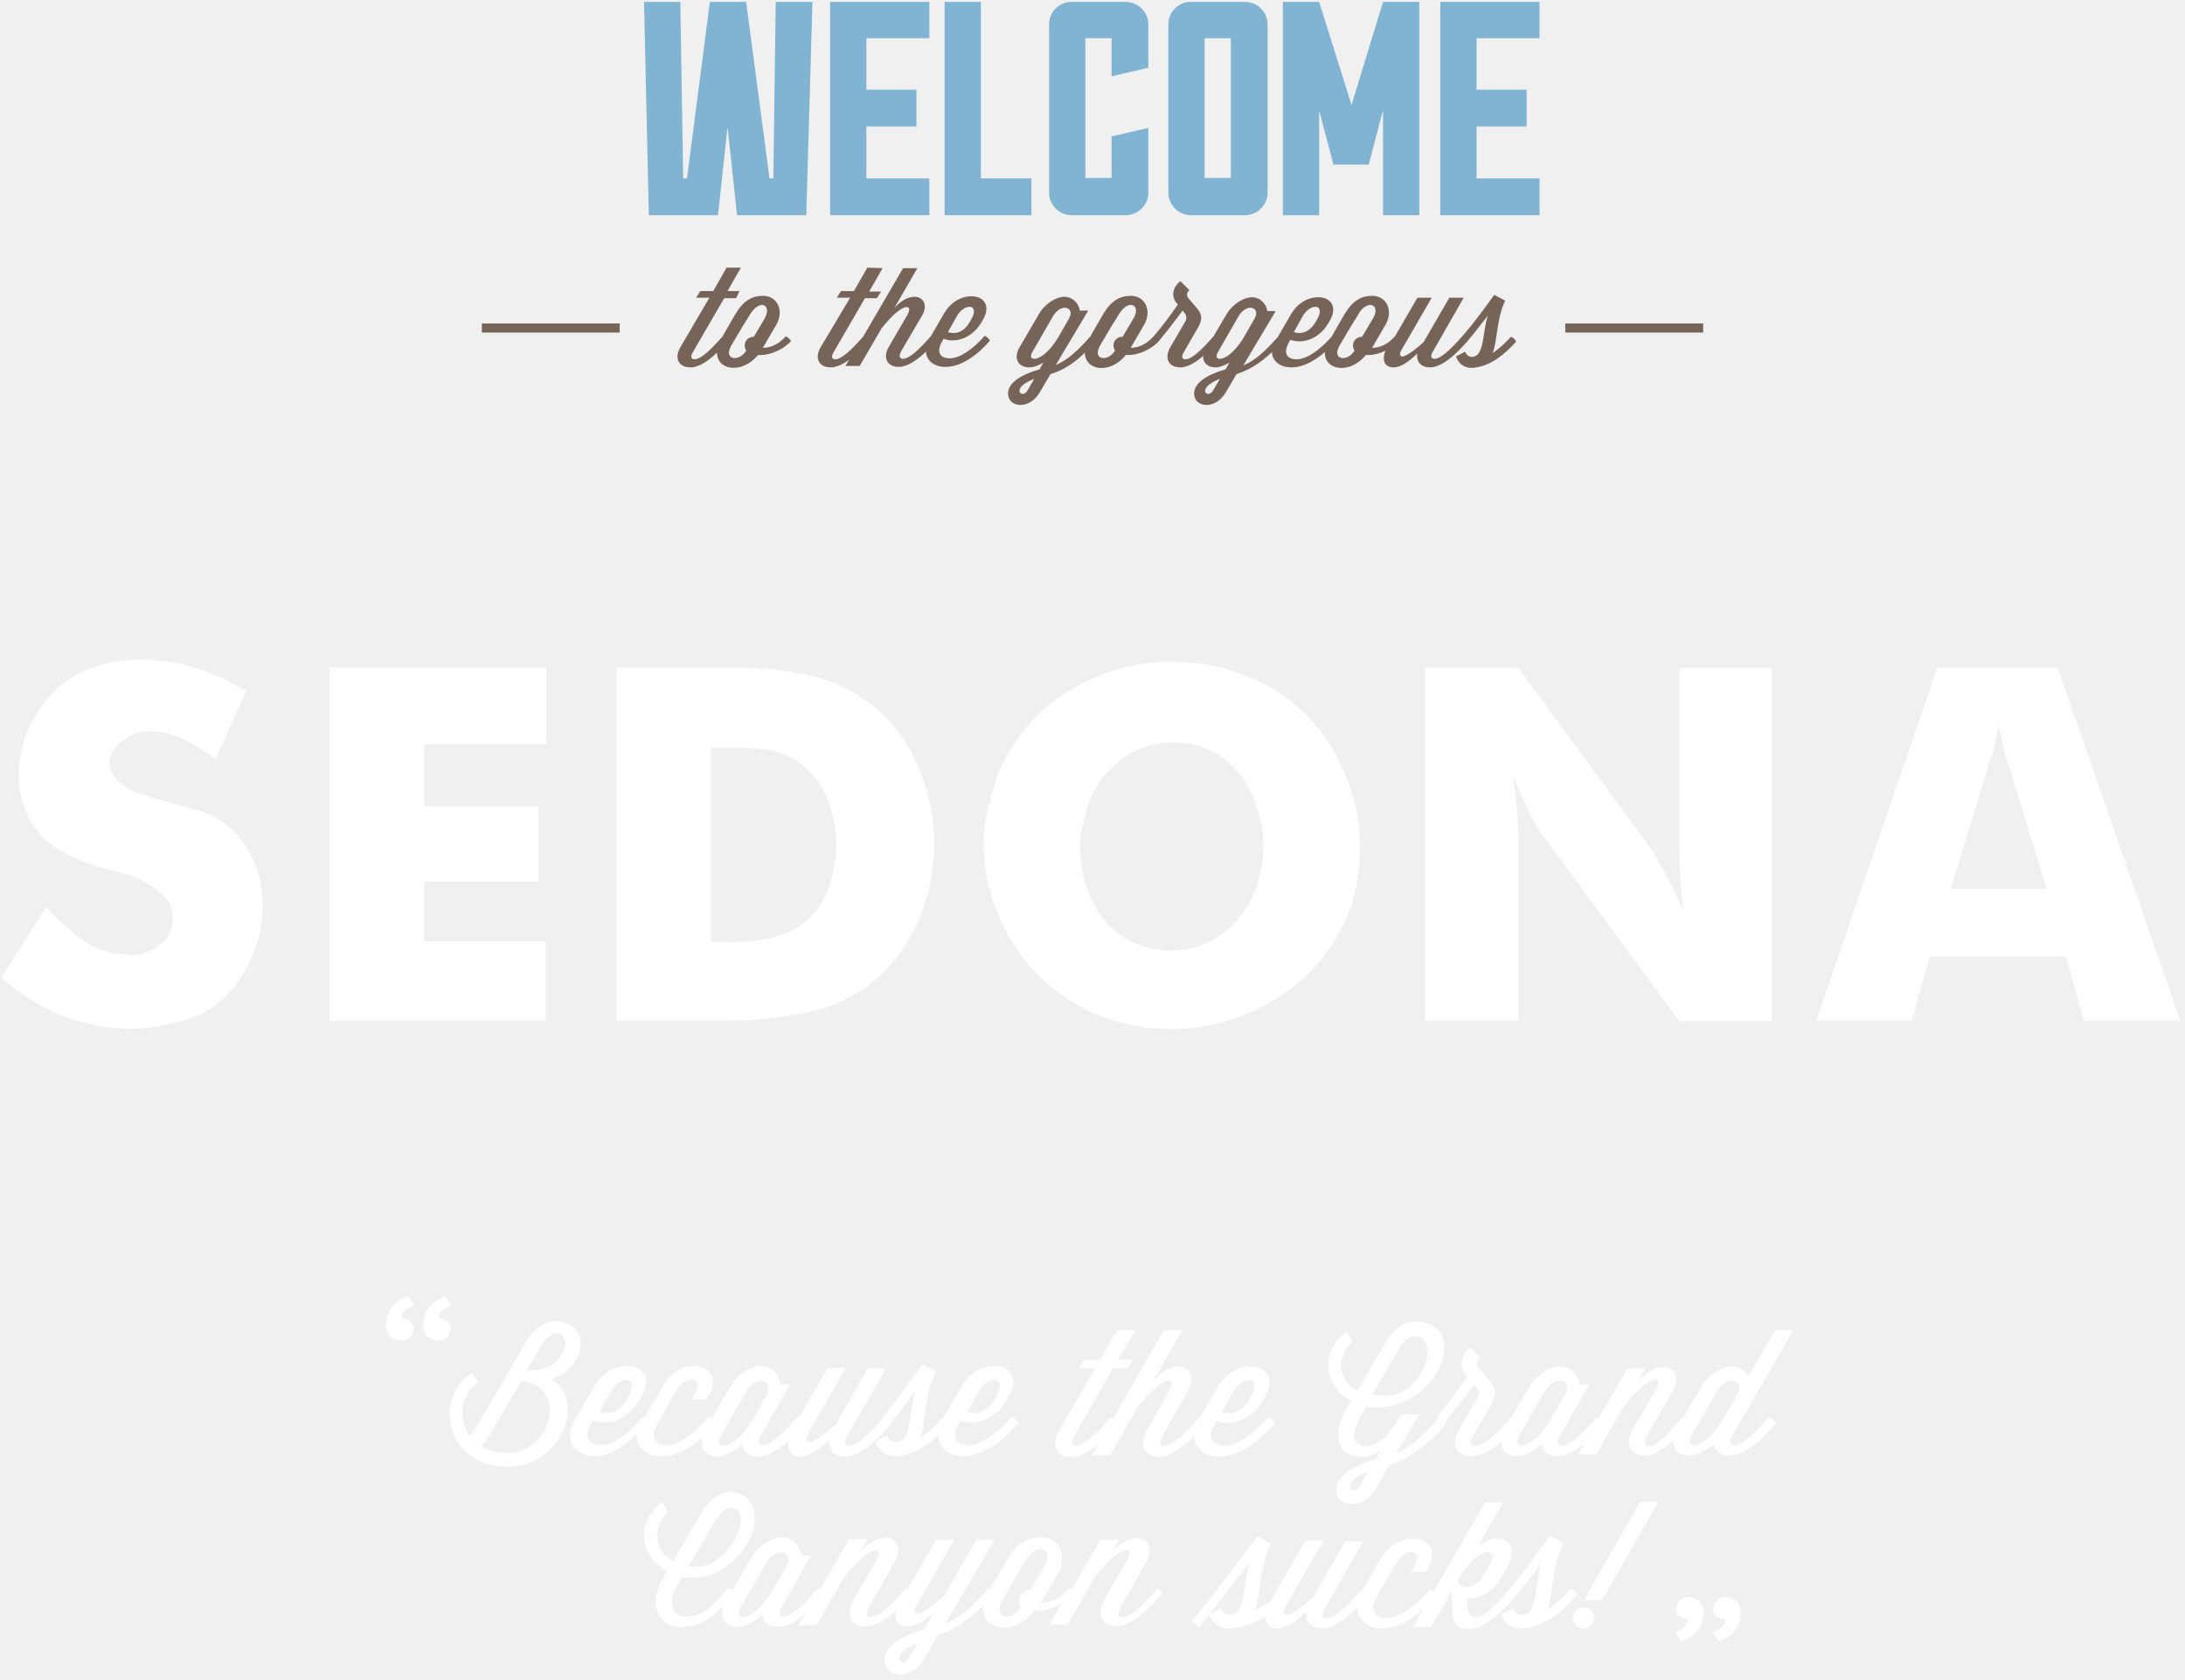
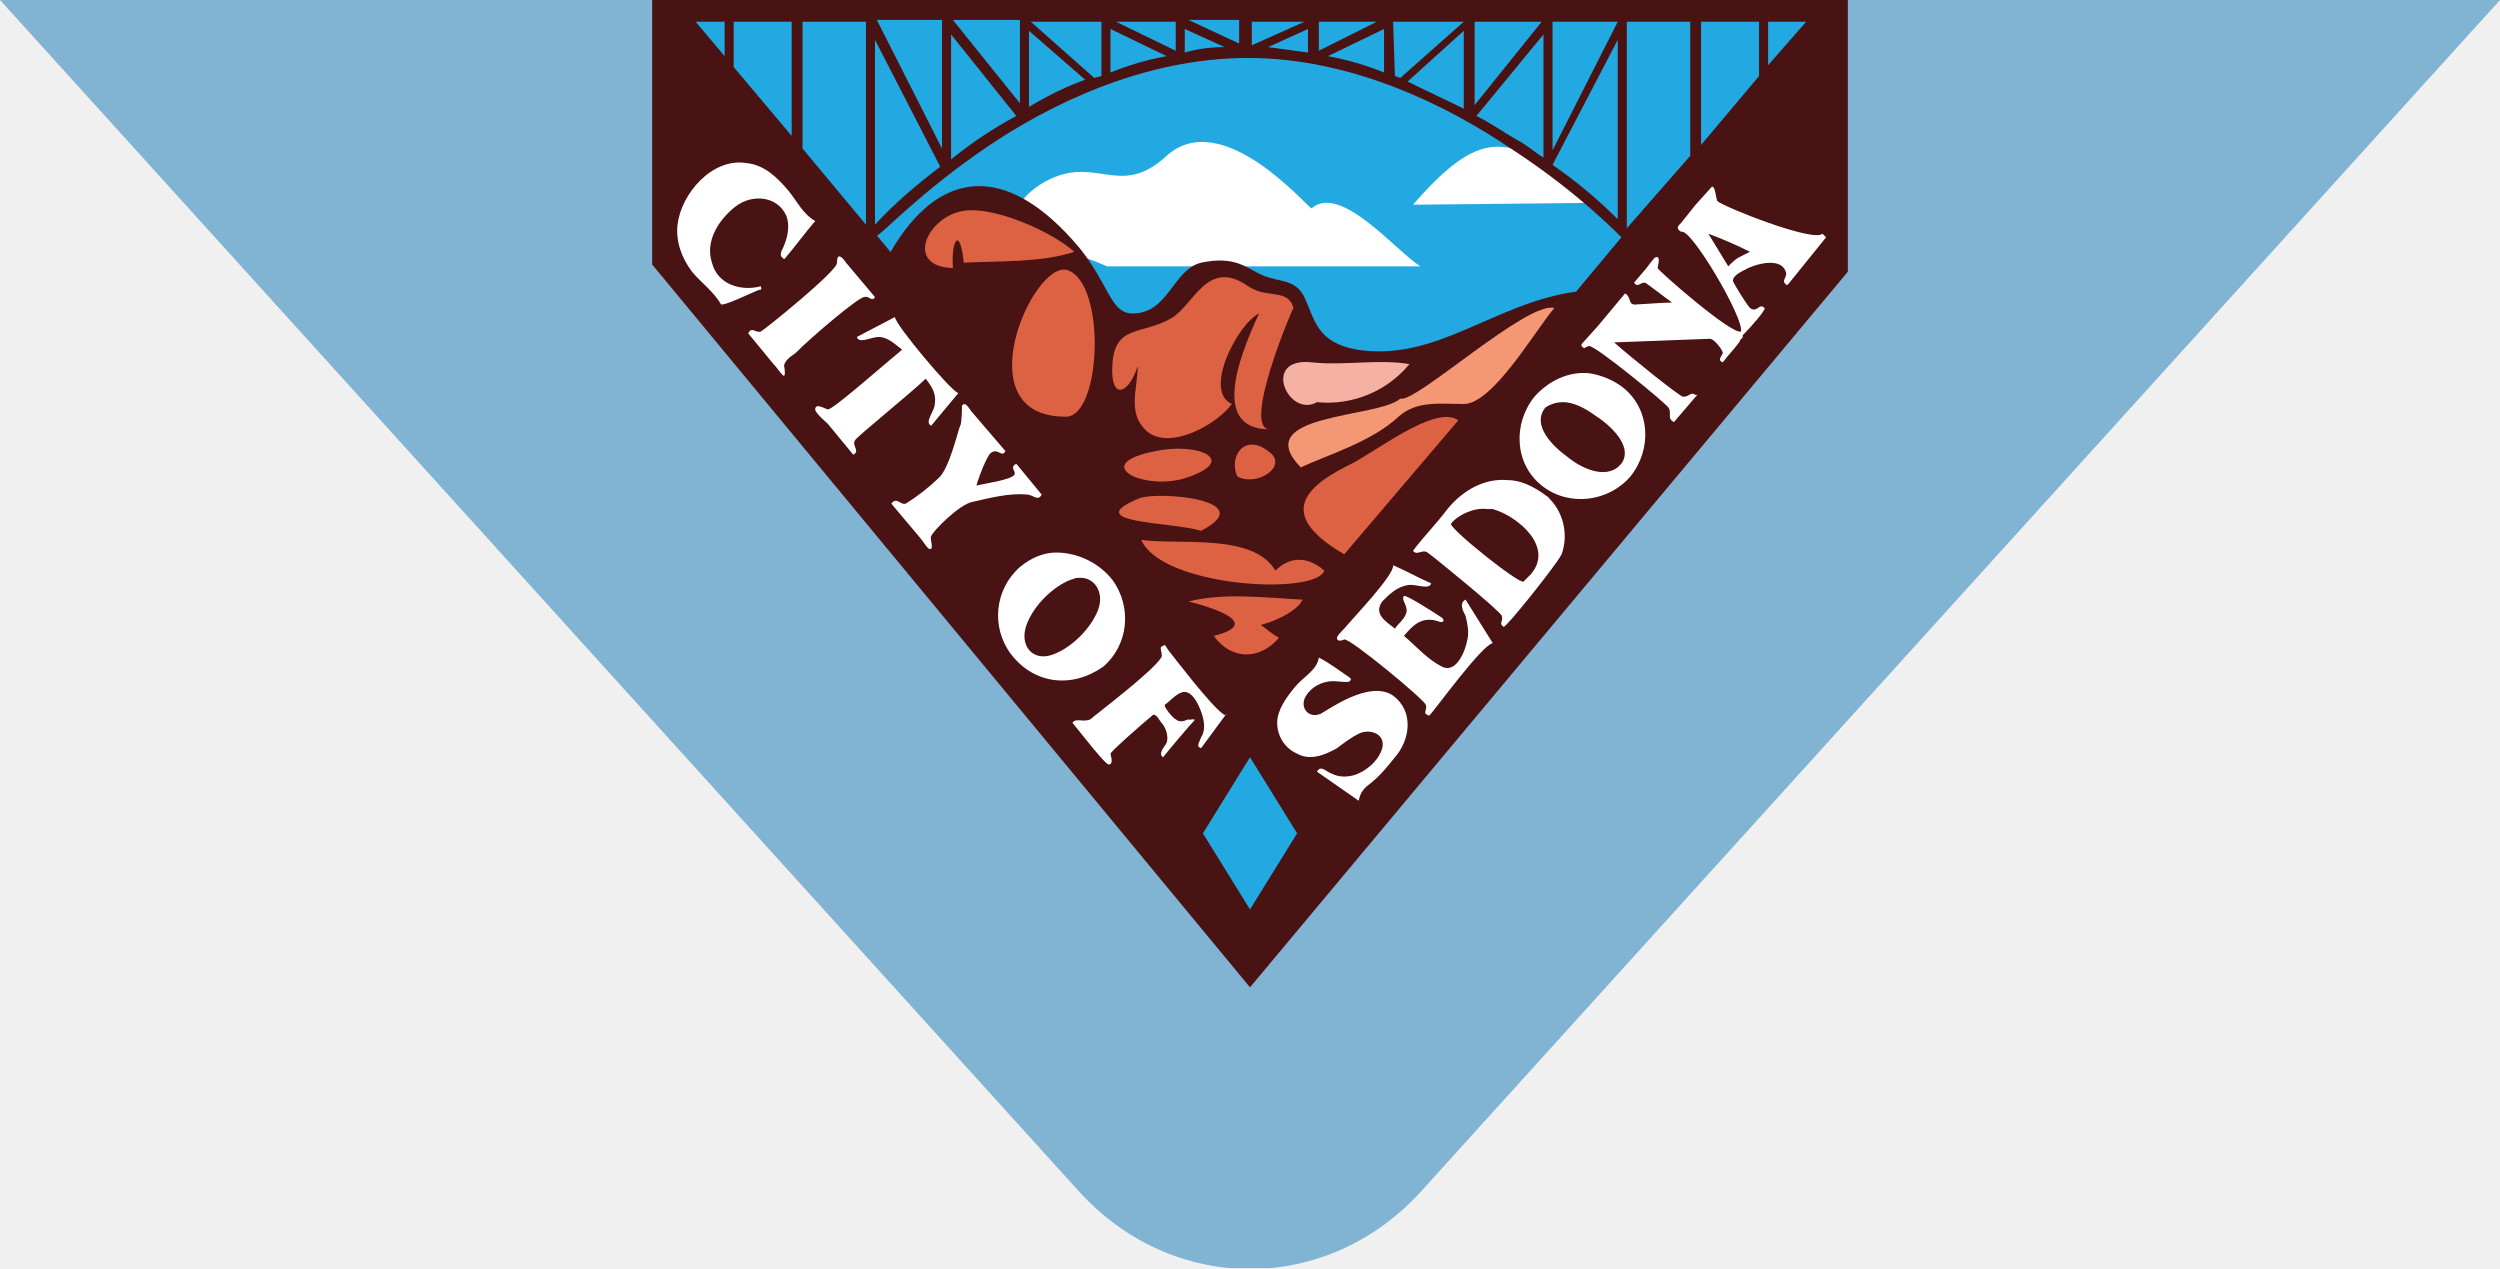
- <svg xmlns="http://www.w3.org/2000/svg" fill="none" viewBox="0 0 458 352">
-   <path d="m152.3 56.1-2.8 4.9h-2.7l-.9 1.4h2.8l-6.1 10.4c-1.3 2.2-.4 4.2 2.1 4.2 1.8 0 3.7-1.3 5.6-3.1 0 3.8 5.3 4.5 8.6.5h.7c1.8 0 4.6-1.1 6.2-2.9-.2-.4-.7-.9-1.1-1l-.2.2c-1.4 1.5-3 2.2-4.6 2.2l2.8-4.8c1.8-3.1.1-6.1-2.7-6.1-2.3 0-4.1.9-5.9 3.9l-1.5 2.6-1.2 2.1-.2.2c-2.2 2.5-4.3 4.5-5.6 4.5-.7 0-1-.5-.3-1.6l6.5-11.2h2.5l.7-1.5h-2.5l2.8-4.9h-3Zm7.5 7.8c1 .1 1.4 1.3.4 3l-2.2 3.7h-.1c-1 0-1.8.8-1.8 1.8 0 .4.1.7.3 1v.1c-1.4 2.4-4.9 2-3.1-1.1l2.3-3.9 1.5-2.4c.9-1.6 2-2.2 2.7-2.2Zm22-7.8L179 61h-2.7l-.9 1.4h2.8L172 72.8c-1.3 2.2-.4 4.2 2.1 4.2 1.2 0 2.5-.6 3.9-1.6l-.8 1.3h3l4.6-7.9c4.6-5.8 6.7-5 5.4-2.8l-3.9 6.7c-1.3 2.2-.4 4.2 2.1 4.2 1.8 0 3.8-1.4 5.7-3.2.1 1.9 1.7 3.2 4.1 3.2 3.4 0 6.8-2.6 9.3-5.5-.2-.4-.7-.9-1.1-1l-.2.2c-2.2 2.5-5 4.5-7.1 4.5-1.9 0-3-1.1-1.6-3.6l.3-.5c1.9.8 5.6.4 7.9-3.4l.4-.7c1.6-2.8.1-4.8-2.4-4.8-2.4 0-4.4 1.3-5.7 3.4l-2.9 5-.2.2c-2.2 2.5-4.3 4.5-5.6 4.5-.7 0-1-.5-.4-1.6l4.4-7.5c1.3-2.3.1-3.9-1.6-3.9-1.3 0-2.7.7-4.2 2.3l4.8-8.3h-3l-8.4 14.4-.2.2c-2.2 2.5-4.3 4.5-5.6 4.5-.7 0-1-.5-.3-1.6l6.5-11.2h2.5l.9-1.4h-2.5l2.8-4.9-3.2-.1Zm21.3 8.2c1-.1 1.5.9.5 2.6l-.4.7c-1.4 2.4-3.4 2.4-4.5 2l1.9-3.4c.7-1.2 1.7-1.8 2.5-1.9Zm44.3-5.4c-1.7 1.5-1.9 3.2-.8 4.6l.3.3c-1.3 1.9-3.1 4.4-5.1 6.7l-.2.2c-1.4 1.5-3 2.2-4.6 2.2l2.8-4.8c1.8-3.1.1-6.1-2.7-6.1-2.3 0-4.1.9-5.9 3.9l-1.5 2.6-1.2 2.1-.2.2c-2.5 2.8-4.6 4.7-7 5.7l6.8-11.4h-1.8c0-1.2-1.3-2.9-3.2-2.9-1.6 0-3.9 1.3-5.2 3.4l-4.2 7.2c-1.3 2.2-.4 4.2 2.1 4.2.8 0 1.9-.4 2.9-1l-.8 1.4c-4.1 1.2-6.6 2.9-6.6 5.1 0 2.9 4.4 3.5 6.6-.2l2.3-3.9c2.4-.7 4.8-2.1 7.2-4.5 0 3.8 5.3 4.6 8.6.5h.7c1.8 0 4.6-1.1 6.2-2.9 1.4-1.7 2.6-3.2 5-6.4l.4.5c.4.5.5 1.1.2 1.7l-3.2 5.5c-1.3 2.2-.4 4.2 2.1 4.2 1.5 0 3.2-1 4.8-2.4-.1 1.4.9 2.4 2.6 2.4.8 0 1.9-.4 2.9-1l-.8 1.4c-4.1 1.2-6.6 2.9-6.6 5.1 0 2.9 4.4 3.5 6.6-.2l2.3-3.9c2.5-.8 4.9-2.2 7.4-4.6.1 1.9 1.7 3.2 4.1 3.2 2.5 0 4.9-1.4 7-3.2-.1 3.9 5.3 4.7 8.6.6h.7c.9 0 2.2-.3 3.4-.9-.8 2.1-.1 3.5 1.7 3.5 1.7 0 3.5-1.5 5-2.9-.3 1.6.7 2.9 2.6 2.9 2.5 0 5.4-2.6 7.9-5.5 1.7-2 3.2-4 4.3-5.4-1.2 3.1-.6 8.7-3.4 8.7-1 0-1.4-1.1-1.4-1.1l-1.9 1s.6 2.4 3.3 2.4c.3 0 .6 0 .8-.1h.1c3.1-.4 6.1-2.8 8.4-5.4-.2-.5-.7-.9-1.1-1l-.2.2c-1.1 1.2-2.3 2.3-3.6 3.2 1-2.8.8-7.2 2.6-11l-2.3-1.2c-1.2 1.7-4 5.6-6.7 8.7l-.2.2c-2.2 2.5-4.3 4.5-5.6 4.5-.7 0-1-.5-.3-1.6l6.4-11.2h-3l-5.4 9.3c-2.3 2.1-4.1 3.2-4.6 3-.8-.3 0-1.4.4-2.1l5.9-10.2h-3l-4.7 8.1-.2.2c-1.4 1.5-3 2.2-4.6 2.2l2.8-4.8c1.8-3.1.1-6.1-2.7-6.1-2.3 0-4.1.9-5.9 3.9l-1.5 2.6-1.2 2.1-.2.2c-2.2 2.5-5 4.5-7.1 4.5-1.9 0-3-1.1-1.6-3.6l.3-.5c1.9.8 5.6.4 7.9-3.4l.4-.7c1.6-2.8.1-4.8-2.4-4.8-2.4 0-4.4 1.3-5.7 3.4l-2.9 5-.2.2c-2.5 2.8-4.6 4.7-7 5.7l6.8-11.4h-1.8c0-1.2-1.3-2.9-3.2-2.9-1.6 0-3.9 1.3-5.2 3.4l-2.9 4.9-.2.2c-2.2 2.5-4.3 4.5-5.6 4.5-.7 0-1-.5-.3-1.6l3-5.2c1-1.8.6-2.9-.4-4l-1.7-2c-.4-.5-.4-1.1.2-1.7l-1.9-1.9Zm-10.3 5c1 .1 1.5 1.3.4 3l-2.2 3.7h-.1c-1 0-1.8.8-1.8 1.8 0 .4.1.7.3 1v.1c-1.4 2.4-4.9 2-3.1-1.1l2.3-3.9 1.5-2.4c.9-1.6 1.9-2.2 2.7-2.2Zm50.2 0c1 .1 1.5 1.3.4 3l-2.2 3.7h-.1c-1 0-1.8.8-1.8 1.8 0 .4.1.7.3 1v.1c-1.4 2.4-4.9 2-3.1-1.1l2.3-3.9 1.5-2.4c.8-1.6 1.9-2.2 2.7-2.2Zm-11.7.4c1-.1 1.5.9.5 2.6l-.4.7c-1.5 2.4-3.4 2.4-4.5 2l1.9-3.4c.7-1.2 1.7-1.8 2.5-1.9Zm-52.4.2c1 0 1.7.9.8 2.4l-2.3 4c-1.8 2.9-3.7 4.3-4.9 4.3-.7 0-1-.5-.3-1.6l4.2-7.3c.7-1.2 1.7-1.8 2.5-1.8Zm38.9 0c1 0 1.7.9.8 2.4l-2.3 4c-1.8 2.9-3.7 4.3-4.9 4.3-.7 0-1-.5-.3-1.6l4.2-7.3c.7-1.2 1.7-1.8 2.5-1.8Zm-45.3 14.9-1.4 2.4c-.6 1.1-1.7.9-1.7.1 0-.7.8-1.6 3.1-2.5Zm38.9 0-1.4 2.4c-.6 1.1-1.7.9-1.7.1.1-.7.8-1.6 3.1-2.5ZM101 67.8h28.9v1.9H101v-1.9Zm227.1 0H357v1.9h-28.9v-1.9Z" fill="#766458" />
-   <path d="M322.7 37.4v7.7h-20.8V.4h20.8V8h-13.2v10.8H320v7.7h-10.5v10.9h13.2ZM289.9.4h7.6v44.7h-7.6v-22l-3 11.4h-7.4l-3-11.4v22h-7.6V.4h7.6l6.8 21.6L289.9.4ZM258 8h-5.5v29.3h5.5V8Zm3-7.6c2.5 0 4.7 2.1 4.7 4.7v35.3c0 2.6-2.2 4.7-4.7 4.7h-11.4c-2.6 0-4.7-2.2-4.7-4.7V5.1c0-2.6 2.1-4.7 4.7-4.7H261Zm-28 28.2 7.7-1.8v13.6c0 2.6-2.2 4.7-4.7 4.7h-11.4c-2.6 0-4.7-2.2-4.7-4.7V5.1c0-2.6 2.1-4.7 4.7-4.7H236c2.5 0 4.7 2.1 4.7 4.7v9.1L233 16V8h-5.5v29.3h5.5v-8.7Zm-16.8 8.8v7.7H198V.4h7.6v37h10.6Zm-21.4 0v7.7H174V.4h20.8V8h-13.2v10.8h10.5v7.7h-10.5v10.9h13.2ZM162.6.4h7.7L169 45.1h-14.5l-2-18.5-2 18.5H136L135 .4h7.6l.6 37h.8l4.8-37h7.6l4.9 37h.8l.5-37Z" fill="#81B3D3" />
-   <path d="m380.7 213.9 25.4-74h25.2l25.7 74h-20.2l-3.7-13.4h-28.6l-3.8 13.4h-20Zm35.7-52.1-7.5 24.5H429l-7.5-24.5-1.2-3.6c-.3-1.3-.6-2.5-.8-3.8-.2-.5-.3-.9-.3-1.3-.1-.5-.2-.9-.2-1.3-.1.4-.2.8-.3 1.3-.1.4-.2.8-.2 1.3-.1.2-.1.3-.1.5 0 .1 0 .2-.1.3-.2 1.1-.5 2.3-.8 3.4-.5 1-.8 2.1-1.1 3.2Zm-117.7 52.1v-74h19.5l27.9 38c.7 1.1 1.4 2.3 2 3.5.7 1.2 1.4 2.4 2 3.6l1.4 3c.5 1 .9 2 1.4 2.9l-.3-2.4c-.1-.8-.2-1.6-.2-2.4-.2-1.6-.3-3.2-.3-4.8-.1-1.7-.1-3.3-.1-5V140h19.4v74H352l-28.1-38.2c-.8-.9-1.5-2-2.2-3.3-.7-1.3-1.4-2.7-2-4.1-.4-1-.9-1.9-1.4-2.9-.4-.9-.7-1.9-1.2-2.8a93.41 93.41 0 0 1 1.2 14.7v36.5h-19.6Zm-88-54.9c3.6-6.6 8.5-11.6 14.9-15.1a40.8 40.8 0 0 1 22.7-5.1c1 .1 2 .2 2.9.2 2.9.4 5.7 1.1 8.5 2.1a36.1 36.1 0 0 1 20.9 18.2c3 5.9 4.5 12 4.5 18.5 0 .8 0 1.6-.1 2.4 0 .8-.1 1.5-.2 2.3-.2 1.7-.5 3.3-.9 4.9-.4 1.6-.9 3.1-1.5 4.6-3.3 7.5-8.3 13.4-15.2 17.5-6.9 4.1-14.1 6.2-21.7 6.2-.5 0-1.1 0-1.6-.1h-1.5c-2.7-.2-5.3-.7-7.9-1.4-2.6-.7-5.1-1.7-7.4-2.9a37.5 37.5 0 0 1-15.3-14.5c-3.7-6.3-5.6-12.9-5.6-19.7 0-1 0-2 .1-3s.2-2.1.5-3.1c.4-2 .9-4.1 1.6-6 .4-2.2 1.3-4.1 2.3-6Zm52.8 26.6.6-2.4c.2-.9.4-1.7.5-2.6.1-.5.1-1.1.1-1.6.1-.5.1-1 .1-1.5s0-.9-.1-1.4v-1.4c-.4-3.3-1.4-6.5-3-9.6-1.6-3.1-3.9-5.5-6.7-7.2-.8-.4-1.5-.7-2.3-1-.8-.3-1.5-.6-2.3-.8-.8-.2-1.5-.3-2.3-.3-.8-.2-1.5-.2-2.3-.2-3.9 0-7.6 1.2-10.9 3.7-3.3 2.5-5.7 5.8-7 9.9l-.2.5v.5l-.6 2.2c-.2.7-.3 1.4-.5 2.2l-.2 1.6v2.4c0 .2 0 .5.1.8.2 4.1 1.5 8 3.7 11.7 2.3 3.6 5.5 6 9.5 7.2l1.4.5c.5.1 1 .2 1.5.2l1.4.2h1.4c4.1 0 7.8-1.2 11-3.6 3.3-2.6 5.7-5.9 7.1-10ZM181.4 207a32.6 32.6 0 0 1-11.8 5.1c-4.2.9-8.6 1.5-12.9 1.7-1.2.1-2.5.1-3.7.1h-23.8v-74h25.1a71.43 71.43 0 0 1 15.9 1.8c4.1.9 7.9 2.7 11.3 5.1 4.3 3 7.7 7 10.1 12 2.4 5 3.8 10.1 4.1 15.3.1.5.1.9.1 1.4v2.9c-.2 5.5-1.5 10.8-3.9 15.9s-6 9.4-10.5 12.7Zm-32.4-9.7c.2 0 .5 0 .7.1h.8c.3 0 .6 0 .8.1h3.1c.9-.1 1.7-.2 2.4-.2 2-.2 4-.5 5.9-1 1.9-.5 3.7-1.4 5.2-2.4 2.5-1.8 4.3-4.2 5.5-7.2 1.2-3.1 1.9-6.3 1.9-9.6v-.9c0-.3 0-.6-.1-.9-.2-2.9-.9-5.8-2.1-8.5-1.2-2.8-2.9-5-5.1-6.6-1.6-1.3-3.5-2.2-5.5-2.7s-4-.7-6-.8H149v40.6Zm-79.9 16.6v-74h45.4V156H88.9v13h24v15.8h-24v12.5h25.5v16.6H69.1ZM9.7 190.1c.1.1.1.2.1.2.1 0 .2 0 .2.1 2.1 2.3 4.5 4.5 7.1 6.5 2.6 1.9 5.7 3 9.1 3.1.1 0 .2 0 .2.1h.3c.1 0 .2 0 .2.1h1.3c.4-.1.7-.2 1-.2 1.2-.2 2.4-.7 3.5-1.4 1.2-.7 2.1-1.5 2.7-2.6l.2-.5.2-.5c.2-.5.3-1 .3-1.5.1-.5.1-.9.1-1.3 0-2.1-.9-3.8-2.8-5.2-1.7-1.4-3.7-2.6-5.8-3.4-.8-.3-1.6-.5-2.4-.7l-2.2-.6h-.2c-.1-.1-.2-.1-.2-.1-3.8-.9-7.4-2.4-10.7-4.4-3.3-2.1-5.6-5.1-6.9-8.9-.2-.8-.5-1.6-.7-2.4-.2-.9-.3-1.8-.3-2.7v-3.4c.1-.6.2-1.2.3-1.9.2-1.6.6-3.1 1.2-4.6.5-1.5 1.2-2.9 2.1-4.2 2.5-4.1 5.7-7 9.5-8.8 3.9-1.8 8.1-2.7 12.3-2.7 1 0 2 .1 3 .2l3.3.3c2.8.5 5.6 1.3 8.2 2.3 2.8 1.1 5.3 2.4 7.7 3.8l-6.4 14.3a55.9 55.9 0 0 0-6.6-4.1 15.9 15.9 0 0 0-7.5-1.7h-.9c-1.8.2-3.4 1-5 2.4-1.5 1.3-2.3 2.7-2.3 4.3v.7c.1.2.2.5.3.7.2.5.4 1 .8 1.5s.8.9 1.3 1.3c.9.7 2.1 1.4 3.7 2 1.6.5 3.3 1.1 5.1 1.6 1.5.4 2.9.8 4.3 1.2 1.4.3 2.6.6 3.5.9 4.3 1.5 7.6 4.1 9.8 7.8 2.2 3.6 3.3 7.4 3.4 11.4v.6c0 .5 0 .9-.1 1.4v1.3c-.5 4-1.8 7.9-3.9 11.5-2.1 3.6-4.9 6.4-8.5 8.4-1.3.6-2.7 1.2-4.1 1.6-1.4.4-2.8.7-4.2 1-1.1.2-2.3.4-3.5.5-1.1.2-2.2.2-3.4.2H26c-4.6-.2-9.2-1.2-13.7-3-4.5-1.9-8.5-4.5-12-7.7l9.4-14.8Zm341.6 147.1c0-.3.1-.6.2-.9.1-.3.3-.6.5-.8.2-.2.5-.4.8-.6.3-.1.7-.2 1.1-.2.5 0 .9.1 1.3.3.4.2.8.4 1.1.7.2.3.4.6.6 1 .1.4.2.8.2 1.3 0 .9-.2 1.6-.5 2.4-.3.7-.7 1.4-1.3 1.9a5 5 0 0 1-1.7 1.2c-.3.1-.5.3-.7.4-.1.1-.2.1-.4.2l-1.4-2c.2-.1.5-.2.8-.4.3-.1.6-.3.9-.5.3-.2.5-.5.7-.8.2-.3.3-.6.3-1-.6 0-1.2-.2-1.7-.6-.6-.3-.8-.8-.8-1.6Zm7.8 0c0-.3.1-.6.2-.9.1-.3.3-.6.5-.8.2-.2.5-.4.8-.6.3-.1.7-.2 1.1-.2.5 0 .9.1 1.3.3.4.2.8.4 1.1.7.2.3.4.6.6 1 .1.4.2.8.2 1.3 0 .8-.1 1.6-.5 2.4-.3.7-.7 1.4-1.3 1.9a5 5 0 0 1-.8.7c-.3.2-.6.4-.9.5-.3.1-.5.3-.7.4-.1.1-.2.1-.4.2l-1.3-2c.2-.1.5-.2.8-.4.3-.1.6-.3.9-.5.3-.2.5-.5.7-.8.2-.3.3-.6.3-1-.6 0-1.2-.2-1.7-.6-.7-.3-.9-.8-.9-1.6ZM94.5 278.5c0 .3-.1.6-.2.9-.1.3-.3.6-.5.8a2.73 2.73 0 0 1-3.2.5c-.4-.2-.8-.4-1.1-.7-.3-.3-.5-.7-.6-1-.1-.4-.2-.8-.2-1.3 0-.9.2-1.6.5-2.4.3-.7.7-1.4 1.3-1.9.3-.3.5-.5.8-.7.3-.2.6-.4.9-.5.3-.1.5-.3.7-.4.2-.1.3-.1.4-.2l1.3 2c-.3.1-.6.2-.8.4-.3.1-.6.3-.9.5-.3.2-.5.5-.7.8-.2.3-.3.6-.3 1 .7 0 1.2.2 1.7.6.7.4.9.9.9 1.6Zm-7.8 0c0 .6-.2 1.2-.7 1.7-.2.2-.5.4-.8.6a3.08 3.08 0 0 1-2.4-.1c-.4-.2-.8-.4-1.1-.7-.3-.3-.5-.7-.6-1-.1-.4-.2-.8-.2-1.3 0-.9.2-1.6.5-2.4.3-.7.7-1.4 1.3-1.9.2-.2.5-.5.8-.7.3-.2.6-.4.9-.5.3-.1.5-.3.7-.4.2-.1.3-.1.4-.2l1.3 2c-.2.1-.5.2-.8.4-.3.1-.6.3-.9.5-.3.2-.5.5-.7.8-.2.3-.3.6-.3 1 .7 0 1.2.2 1.7.6.6.4.9.9.9 1.6ZM332 335.4h3.8l11.8-20.6h-3.8L332 335.4Zm-.1 1.5c-1.2 0-2.2 1-2.2 2.2 0 1.2.9 2.2 2.2 2.2 1.2 0 2.2-.9 2.2-2.2 0-1.3-1-2.2-2.2-2.2Zm-26.4-5.5 1.1-1.9c4.4-6.1 7.3-4.4 6-2.1l-1.8 3.1c-1.1 1.9-4.5 3.3-5.3.9Zm25.1 2.9c-.2-.6-.9-1.2-1.4-1.3l-.3.3c-1.3 1.6-2.9 2.9-4.5 4.1 1.2-3.6.9-9.1 3.3-14l-2.8-1.5c-1.6 2.1-5 7.1-8.4 11.1l-.3.3c-2.7 3.2-5.4 5.7-7 5.7-.8 0-1.6-.8-1.6-2.5v-1.6c2.7.3 5.5-1.4 7.2-4.5l1-1.7c3.5-6-2.2-8-6.1-4.5l5.4-9.3h-3.8l-10.8 18.7c-.2-.2-.4-.3-.7-.5l-.3.3c-2.7 3.2-6.2 5.7-8.9 5.7-2.3 0-3.7-1.5-2-4.5l3.9-6.8c2.2-3.7 6-3.1 3.8.8l-.5.9h3.1l.5-.9c2-3.5.1-6.1-3-6.1s-5.5 1.6-7.1 4.4l-3.7 6.4c-.1 0-.2-.1-.2-.1l-.3.3c-2.7 3.2-5.4 5.7-7 5.7-.8 0-1.3-.6-.4-2.1l8.1-14.1H282l-6.7 11.7c-2.9 2.6-5.1 4.1-5.8 3.7-.9-.4 0-1.8.5-2.6l7.4-12.9h-3.8l-7.3 12.7c-.8.7-2.4 1.4-3.2 1.9 1.2-3.6.9-9.1 3.3-14l-2.8-1.5c-1.6 2.1-10.3 13.7-13.7 17.7.3.5.9.9 1.4 1.3 2.1-2.5 9.3-11.7 10.7-13.5-1.5 3.9-.7 11-4.3 11-1.3 0-1.8-1.4-1.8-1.4l-2.4 1.2s.7 3 4.1 3c.4 0 .7 0 1.1-.1h.1c1.9-.3 4.6-1.1 6.4-2.4 0 1.5.9 2.5 2.5 2.5 2.1 0 4.4-1.9 6.2-3.6-.4 2 .8 3.6 3.2 3.6 2.3 0 5-1.9 7.4-4.4 0 2.5 2 4.4 5.1 4.4 3.1 0 6.1-1.7 8.7-4l-2.1 3.7h3.8l4.3-7.5v3c0 3.2.6 4.9 3.7 4.9s6.7-3.3 9.8-7c2.1-2.5 4-5.1 5.4-6.9-1.5 3.9-.7 11-4.3 11-1.3 0-1.8-1.4-1.8-1.4l-2.4 1.2s.7 3 4.1 3c.4 0 .7 0 1.1-.1h.1c4-.5 7.8-3.6 10.6-6.9ZM216 333.2h-.2c-1.2 0-2.2 1-2.2 2.3 0 .5.1.9.4 1.3v.1c-1.8 3-6.1 2.5-3.9-1.5l2.9-5 1.8-3.1c2.7-4.5 6.3-2.7 4 1.2l-2.8 4.7Zm-25.4 14.2c-.8 1.4-2.1 1.2-2.1.2s.9-2.1 3.8-3.2l-1.7 3Zm-28.8-13.8c-2.3 3.6-4.5 5.3-6.1 5.3-.8 0-1.3-.6-.4-2.1l5.3-9.2c2-3.5 6.1-2.6 4.2.8l-3 5.2Zm-12-14.7c1.1-1.9 2.4-2.8 3.4-2.8 1.4 0 2.1.9 2.1 2.3 0 3.5-4.4 10.8-10.2 9.9h-.8l5.5-9.4Zm92.8 14.1-.3.3c-2.7 3.2-5.4 5.7-7 5.7-.8 0-1.3-.6-.4-2.1l5.4-9.6c1.6-2.9.1-4.9-2-4.9-1.6 0-3.3.9-5.2 2.8l1.4-2.5h-3.8l-6.1 10.5c-.2-.1-.3-.2-.5-.3l-.3.3a7.79 7.79 0 0 1-5.7 2.8l3.6-6.1c2.3-4 .2-7.7-3.4-7.7-2.9 0-5.2 1.2-7.3 4.9l-1.9 3.2-1.6 2.8c-.1-.1-.2-.1-.3-.2l-.3.3c-3.1 3.6-5.8 5.9-8.8 7.2l10.4-17.7h-3.8l-6.7 11.6c-2.9 2.7-5.2 4.2-5.9 3.9-.9-.4 0-1.8.5-2.6l7.4-12.9h-3.8l-6 10.4c-.1-.1-.2-.1-.3-.2l-.3.3c-2.7 3.2-5.4 5.7-7 5.7-.8 0-1.3-.6-.4-2.1l5.4-9.6c1.6-2.9.1-4.9-2-4.9-1.6 0-3.3.9-5.2 2.8l1.4-2.5H178l-6 10.4c-.1-.1-.2-.1-.4-.2l-.3.3c-2.7 3.2-5.4 5.7-7 5.7-.8 0-1.3-.6-.4-2.1L170 326h-2.1c.1-1.6-1.5-3.8-4-3.8-2 0-4.9 1.6-6.5 4.4l-3.9 6.7c-.3-.2-.6-.4-.8-.5l-.3.3c-2.7 3.2-4.8 5.7-8.6 5.7-2.6 0-4.1-2.6-1.9-6.4l1.1-1.9c.7.1 1.4.2 2.1.2 4 0 8.6-2.1 11.6-7.3 1.1-1.9 1.5-3.6 1.5-5.1 0-3.4-2.2-5.6-5-5.6-2.1 0-4.5 1.5-6.2 4.4l-5.9 10.1a6.22 6.22 0 0 1-3.4-5.4c0-1.7.8-3.5 2.4-4.8l-1.2-2.2c-2.7 1.9-3.9 4.5-3.9 7 0 3 1.7 5.9 4.8 7.5l-1.1 2c-2.7 4.6-1.1 9.7 4.2 9.7 4.2 0 6.1-1.9 8.7-4.4-.8 2.4.4 4.4 3 4.4 1.5 0 3.4-1 5.2-2.5.2 1.5 1.3 2.5 3.3 2.5 1.8 0 3.8-1.1 5.7-2.8l-1.4 2.4h3.8l5.8-10.1c5.8-7.2 8.4-6.3 6.7-3.5l-4.9 8.5c-1.6 2.8-.5 5.4 2.6 5.4 2 0 4.3-1.4 6.4-3.4-.5 2.1.5 3.4 2.4 3.4 1.8 0 3.9-1.5 5.6-3l-2.1 3.6c-5.1 1.5-8.3 3.6-8.3 6.5 0 3.6 5.6 4.4 8.3-.3l2.9-5c3.2-1 6.3-3 9.5-6.2-.5 5.3 6.5 6.5 10.7 1.1h.8c1.4 0 3.2-.5 4.9-1.5l-2.5 4.4h3.8l5.8-10.1c5.8-7.2 8.4-6.3 6.7-3.5l-4.9 8.5c-1.6 2.8-.5 5.4 2.6 5.4s6.7-3.3 9.8-7c-.1 0-.7-.6-1.2-.8Zm118.6-35.6c-2.3 3.7-4.6 5.5-6.2 5.5-.8 0-1.3-.6-.4-2.1l5.3-9.2c2-3.5 6.1-2.6 4.2.8l-2.9 5Zm-36.2.2c-2.3 3.6-4.5 5.3-6.1 5.3-.8 0-1.3-.6-.4-2.1l5.3-9.2c2-3.5 6.1-2.6 4.2.8l-3 5.2Zm-39.9 13.8c-.8 1.4-2.1 1.2-2.1.2s.9-2.1 3.8-3.2l-1.7 3Zm8-28.5c1.1-1.9 2.4-2.8 3.4-2.8 6 0 1.5 14.4-8.1 12.2h-.8l5.5-9.4Zm77.7 14.1-.3.3c-2.7 3.2-5.4 5.7-7 5.7-.8 0-1.3-.6-.4-2.1l12.8-22.1h-3.8l-5.6 9.6c-.7-1.1-1.9-2-3.5-2-2 0-4.9 1.6-6.5 4.4l-3.7 6.4c-.1 0-.2-.1-.2-.1l-.3.3c-2.7 3.2-5 5.7-6.7 5.7-.8 0-1.3-.6-.4-2.1l5.5-9.6c1.6-2.9.1-4.9-2-4.9-1.6 0-3.3.9-5.2 2.8l1.4-2.5h-3.8l-6 10.4c-.1-.1-.2-.1-.4-.2l-.3.3c-2.7 3.2-5.4 5.7-7 5.7-.8 0-1.3-.6-.4-2.1l6.1-10.7H331c.1-1.6-1.5-3.8-4-3.8-2 0-4.9 1.6-6.5 4.4l-3.7 6.3-.2.2c-2.7 3.2-5.8 5.7-7.4 5.7-.8 0-1.3-.6-.4-2.1l3.8-6.6c1.3-2.3.7-3.6-.5-5.1l-2.1-2.5c-.5-.7-.5-1.5.2-2.2l-2-2.1c-2.1 1.9-2.3 4.1-1 5.8l.3.4c-1.7 2.4-3.9 5.6-6.4 8.5l.3.3c-3.1 3.6-5.8 5.9-8.7 7.2l4.8-8.2h-3.8l-.4.7c-2 3.5-4.3 6-7.2 6-2.6 0-3-2.6-.8-6.4l1.1-1.9c.7.1 1.4.2 2.1.2 13.4 0 19.9-18 8.1-18-2.1 0-4.5 1.5-6.2 4.4l-5.9 10.1a6.22 6.22 0 0 1-3.4-5.4c0-1.7.8-3.5 2.4-4.8l-1.2-2.2c-2.7 1.9-3.9 4.5-3.9 7 0 3 1.7 5.9 4.8 7.5l-1.1 2c-2.7 4.6-2.2 9.7 3.2 9.7 1.6 0 2.9-.5 4.1-1.2l-1 1.7c-5.1 1.6-8.3 3.6-8.3 6.5 0 3.6 5.6 4.4 8.3-.3l2.9-5c3.9-1.2 7.8-3.9 11.9-8.7-.1-.1-.1-.2-.2-.4 1.7-2 3.1-3.9 6-7.7l.5.6c.5.6.7 1.4.2 2.1l-4 6.9c-1.6 2.8-.5 5.4 2.6 5.4 1.9 0 4.3-1.2 6.4-3 0 1.7 1.1 3 3.3 3 1.5 0 3.4-1 5.2-2.5.2 1.5 1.3 2.5 3.3 2.5 1.8 0 3.8-1.1 5.7-2.8l-1.4 2.4h3.8l5.8-10.1c5.8-7.2 8.4-6.3 6.7-3.5l-4.9 8.5c-1.6 2.8-.5 5.4 2.6 5.4 2 0 3.8-1.4 6-3.3-.2 1.9 1 3.3 3.3 3.3 1.5 0 3.4-1 5.2-2.5.2 1.5 1.3 2.5 3.3 2.5 3.1 0 6.7-3.3 9.8-7-.5-.3-1.1-.9-1.6-1.1Zm-112.3-5.3c2.2-3.7 6-3.1 3.8.8l-.5.9c-1.8 3.1-4.3 3-5.7 2.5l2.4-4.2Zm-3 13.6c4.3 0 8.5-3.3 11.7-7-.3-.5-.9-1.1-1.4-1.3l-.3.3c-2.7 3.2-6.2 5.7-8.9 5.7-2.3 0-3.7-1.5-2-4.5l.4-.7c2.4 1 7 .5 9.8-4.4l.5-.9c2-3.5.1-6.1-3-6.1-3 0-5.5 1.6-7.1 4.4l-3.7 6.3s-.1 0-.1-.1l-.3.3c-2.7 3.2-5.4 5.7-7 5.7-.8 0-1.3-.6-.4-2.1l5.4-9.6c1.6-2.9.1-4.9-2-4.9-1.6 0-3.4.9-5.3 2.9l6-10.5H244l-10.7 18.5c-.1-.1-.3-.2-.4-.3l-.3.3c-2.7 3.2-5.4 5.7-7 5.7-.8 0-1.3-.6-.4-2.1l8.1-14.1h3.1l1.1-1.8h-3.1l3.6-6.2h-3.8l-3.6 6.2h-3.4l-1.1 1.8h3.4l-7.6 13.2c-1.6 2.8-.5 5.4 2.6 5.4 1.9 0 3.9-1.2 5.9-3l-1.5 2.6h3.8l5.7-10c5.8-7.3 8.4-6.4 6.8-3.6l-4.9 8.5c-1.6 2.8-.5 5.4 2.6 5.4 2.3 0 4.8-1.8 7.3-4.2.2 2.4 2.2 4.2 5.3 4.2ZM128 291.7c2.2-3.7 6-3.1 3.8.8l-.5.9c-1.8 3.1-4.3 3-5.7 2.5l2.4-4.2Zm23.1 9.2 5.3-9.2c2-3.5 6.1-2.6 4.2.8l-2.9 5.2c-2.3 3.6-4.5 5.3-6.1 5.3-.9-.1-1.4-.6-.5-2.1Zm54-9.2c2.2-3.7 6-3.1 3.8.8l-.5.9c-1.8 3.1-4.2 3-5.7 2.5l2.4-4.2Zm-57.8 9.5c-.6 2.2.6 4.1 3.1 4.1 1.5 0 3.4-1 5.2-2.5.2 1.5 1.3 2.5 3.3 2.5 2 0 4.2-1.4 6.4-3.3-.4 2 .5 3.3 2.4 3.3 2.1 0 4.4-1.9 6.2-3.6-.4 2 .8 3.6 3.2 3.6 3.1 0 6.7-3.3 9.8-7 0 0-.1-.1-.1-.2 2.1-2.4 3.9-5 5.2-6.8-1.5 3.9-.7 11-4.3 11-1.3 0-1.8-1.4-1.8-1.4l-2.4 1.2s.7 3.1 4.1 3.1c.4 0 .7 0 1.1-.1h.1c2.8-.4 5.5-2.1 7.9-4.2.1 2.5 2 4.3 5.1 4.3 4.3 0 8.5-3.3 11.7-7-.3-.5-.9-1.1-1.4-1.3l-.3.3c-2.7 3.2-6.2 5.7-8.9 5.7-2.3 0-3.7-1.5-2-4.5l.4-.7c2.4 1 7 .5 9.8-4.4l.5-.9c2-3.5.1-6.1-3-6.1s-5.5 1.6-7.1 4.4l-3.7 6.3h-.1l-.3.3c-1.3 1.6-2.9 2.9-4.5 4.1 1.2-3.6.9-9.1 3.3-14l-2.8-1.5c-1.6 2.1-5 7.1-8.4 11.1l.1.1-.1.2c-2.7 3.2-5.4 5.7-7 5.7-.8 0-1.3-.6-.4-2.1l8.1-14.1h-3.8l-6.7 11.7c-2.9 2.6-5.1 4.1-5.8 3.7-.9-.4 0-1.8.5-2.6l7.4-12.9h-3.8l-6 10.4c-.1-.1-.2-.1-.3-.2l-.3.3c-2.7 3.2-5.4 5.7-7 5.7-.8 0-1.3-.6-.4-2.1l6.1-10.7h-2.1c.1-1.6-1.5-3.8-4-3.8-2 0-4.9 1.6-6.5 4.4l-3.8 6.6c-.2-.1-.4-.3-.6-.4l-.3.3c-2.7 3.2-5.9 5.7-8.5 5.7-2.3 0-3.7-1.5-2-4.5l3.9-6.8c2.2-3.7 6-3.1 3.8.8l-.5.9h3.1l.5-.9c2-3.5.1-6.1-3-6.1s-5.1 1.6-6.7 4.4l-3.8 6.4c-.1-.1-.2-.1-.3-.2l-.3.3c-2.7 3.2-5.9 5.7-8.6 5.7-2.3 0-3.7-1.5-2-4.5l.4-.7c2.4 1 7 .5 9.8-4.4l.5-.9c2-3.5.1-6.1-3-6.1s-5.5 1.6-7.1 4.4l-4 6.8c-2.4 4-.3 7.7 4.1 7.7 3.3 0 6-2 8.8-4.6-.1 2.6 1.9 4.6 5.1 4.6 3.4.1 6.1-1.7 8.8-4Zm-36.9-14 3.1-5.2c2.8-4.8 6.3-2 4.4 1.6-1.5 2.7-3.6 3.6-7.5 3.6Zm-4.1 17.3c-2.3 0-4-.5-5.4-1.3.7-.8 1.3-1.7 1.9-2.7l6.4-11 1 .1c8.8 1.8 5.3 14.9-3.9 14.9Zm9.4-15.5c7.6-2.6 8.2-12.1.7-12.1-2.1 0-4.5 1.5-6.2 4.4L100 298.9a8 8 0 0 1-1.5 2.1c-2.6-3.6-1.9-9 1.8-11.3l-1.5-1.9c-7.9 5-5.6 19.6 7.6 19.6 11.3 0 16.5-13.6 9.3-18.4Z" fill="#fff" />
+ <svg xmlns="http://www.w3.org/2000/svg" fill="none" viewBox="0 0 138 70">
+   <g clip-path="url(#a)">
+     <path d="M138 0H0l59.5 65.7c5.2 5.8 13.8 5.8 19 0L138 0Z" fill="#81B3D3" />
+     <path d="m36.7.5 32.1 37.9 32-37.7L36.7.5Z" fill="#23A9E1" />
+     <path d="M61.1 14.7h17.3c-1.3-.8-4.4-4.6-6-3.2-.1.1-4.9-5.7-8-2.9-2.7 2.5-4-.3-7 1.6-3.6 2.4 2 3.7 3.7 4.5Zm26.7-3.5-9.8.1c3.9-4.5 5.6-4 9.8-.1Z" fill="#fff" />
+     <path d="M97.6 3.6V1.2h2.1l-2.1 2.4ZM48.4 13c.1.1 2.4-2.4 6.1-4.9 3.4-2.3 8.6-4.9 14.4-4.9 5.8 0 11.1 2.7 14.5 5 3.7 2.4 6 4.8 6.1 4.9l-2.5 3c-4.5.6-7.7 3.9-12.1 3.2-2.2-.4-2.3-1.6-2.9-2.9-.5-1-1.3-.8-2.3-1.2-.9-.4-1.5-1.1-3.4-.7-1.6.4-1.8 2.9-3.9 2.8-1.1-.1-1.2-1.6-2.8-3.6-4.1-4.9-7.84-4.29-10.44.21L48.4 13ZM40 1.2v1.9l-1.6-1.9H40Zm53.9 0h3.2v3L93.9 8V1.2Zm-4.1 11.4V1.2h3.5v7.4l-3.5 4Zm-.5-10.4v9.9c-1.1-1.1-2.3-2.1-3.6-3l3.6-6.9Zm-4.1-.3v6.8c-.5-.3-.9-.7-1.5-1-.7-.4-1.4-.9-2.2-1.3l3.7-4.5Zm-4.4-.2V6c-1-.5-2.1-1-3.1-1.5l3.1-2.8Zm.6-.5h3.7l-3.7 4.6V1.2Zm4.3 0h3.6l-3.6 7.1V1.2Zm-8.8 0h3.9l-3.5 3.1c-.1 0-.2-.1-.3-.1l-.1-3Zm-.5.4V4c-1-.4-2-.7-3.1-.9l3.1-1.5Zm-4.2 0v1.3L70 2.6l2.2-1Zm-6.8 0 2.2 1c-.8 0-1.5.1-2.2.3V1.6Zm-4.1 0 3.1 1.5c-1.1.2-2.1.5-3.1.9V1.6Zm3.6 1.2-3.3-1.6h3.3v1.6Zm3.5-.4-2.8-1.3h2.8v1.3Zm.7-1.2H72l-2.9 1.3V1.2Zm3.7 0H76l-3.2 1.6V1.2ZM60.4 4.3l-3.5-3.1h3.9v3l-.4.1Zm-3.6-2.6 3.1 2.7c-1.1.4-2.1.9-3.1 1.5V1.7Zm-4.3.2 3.6 4.5c-1.3.7-2.5 1.5-3.6 2.4V1.9Zm-4.2.3 3.6 7c-1.3 1-2.5 2-3.6 3.2V2.2Zm3.7 6-3.6-7.1H52v7.1Zm4.3-2.5-3.7-4.6h3.7v4.6ZM43.7 7.5l-3.2-3.8V1.2h3.2v6.3Zm.6-6.3h3.5v11.2l-3.5-4.2v-7ZM36 0v14.6l33 39.9L102 15V0H36Z" fill="#491213" />
+     <path d="m66.4 46 2.6-4.2 2.6 4.2-2.6 4.2-2.6-4.2Z" fill="#23A9E1" />
+     <path d="M74.2 30.6c-3.4-2-2.6-3.5.2-4.9 1.5-.7 4.8-3.4 6.1-2.5l-6.3 7.4Zm-2.3 2.5c-2-.1-4.3-.4-6.3.1 1.2.3 4.2 1.2 1.4 1.9 1 1.4 2.6 1.3 3.6.1-.4-.2-.7-.5-1-.7 1.1-.3 2.1-.9 2.3-1.4Zm1.2-1.6c-.9-.8-1.9-.8-2.7 0-1.2-2.1-5.4-1.4-7.4-1.7 1.1 2.6 9.6 3.1 10.1 1.7Zm-6.8-2.2c-1.6-.5-6.8-.4-3.4-1.8 1.1-.4 6.7.1 3.4 1.8Zm2-3c-.5-1.1.4-2.4 1.7-1.4 1.2.8-.6 2-1.7 1.4Zm-2.9.1c-2.3.7-5.3-.8-1.6-1.5 2.3-.5 4.7.5 1.6 1.5.1 0-.1 0 0 0Zm-2.6-6.2c-.5 1.6-1.5 1.9-1.4 0 .1-2.3 1.6-1.7 3.2-2.6 1.3-.7 2-3.4 4.3-1.8 1 .7 2.2.1 2.5 1.2 0-.1-2.9 6.7-1.3 6.7-3.2 0-1.8-3.8-.6-6.4-1.2.6-3.1 4.3-1.5 5-.8 1.1-3.4 2.6-4.7 1.5-1.1-1-.5-2.3-.5-3.6Zm-4 2.8c-5.6 0-1.8-8.6.1-8.1 2.2.7 1.9 8.2-.1 8.1Zm-6.2-8.2c-2.6-.1-1.5-2.6.3-3.1 1.7-.5 5.2 1.1 6.4 2.2-1.8.6-4.1.5-6.1.6-.2-2-.7-1.3-.6.3Z" fill="#DC6243" />
+     <path d="M71.8 25.8c-2.9-3 4.3-2.7 5.5-3.8.8.3 7-5.4 8.5-5-1.1 1.3-3.4 5.3-5 5.3-1.3 0-2.6-.2-3.6.7-1.5 1.4-3.9 2.1-5.4 2.8Z" fill="#F49774" />
+     <path d="M72.7 22.2c-1.6.9-3.1-2.5-.3-2.2 1.8.2 3.7-.2 5.4.1a5.86 5.86 0 0 1-5.1 2.1Z" fill="#F4B1A4" />
+     <path d="M51.1 20.9c.3.4.6.8.5 1.4 0 .4-.6 1-.2 1.2l1.5-1.8c-.4-.1-3.5-3.8-3.5-4.2l-2.1 1.1c.1.4.8 0 1.2 0 .5 0 .9.4 1.3.7-1.1.9-3.8 3.3-4.1 3.3-.1 0-.7-.4-.7 0 0 .2.6.7.7.8l1.4 1.7c.4-.2-.1-.5.1-.8.1-.2 3.2-2.7 3.9-3.4Zm-3.4-4.5c.3-.1.4.3.6 0l-1.6-1.9c-.2-.3-.5-.6-.5 0 .1.4-4 3.7-4.2 3.8-.3.1-.5-.3-.7.1l1.4 1.7c.2.2.3.4.5.6.2.2.1-.4.1-.4-.1-.3.3-.6.6-.8 1-1 3.5-3.1 3.8-3.1Zm-5.7-.6c-1.1.3-2.4-.1-2.7-1.3-.4-1.2.4-2.4 1.3-3.1.9-.7 2.3-.6 2.8.5.2.5.1 1.1-.1 1.6-.1.3-.4.6 0 .8.6-.7 1.1-1.4 1.7-2.1-.7-.4-1-1.1-1.5-1.7-.6-.7-1.3-1.4-2.3-1.5-1.9-.3-3.6 1.7-3.8 3.4-.1.9.2 1.8.8 2.6.5.6 1.2 1.1 1.6 1.8.2.1 1.8-.7 2.1-.8.2 0 .1-.1.1-.2-.5.2 0 0 0 0Zm25.5 23.6c-.7-.5-2.6-3-3-3.5l-.2-.3-.2.1c-.1.1.1.4 0 .6-.5.8-3.7 3.2-3.9 3.4-.4.2-.8-.1-1 .2.5.6 1.8 2.3 2 2.3.3 0 .1-.5.1-.6.1-.2 1.7-1.6 2.3-2.1.2-.2.4.3.6.5.2.3.3.7.2 1-.1.2-.5.6-.2.8.4-.5 1.5-1.8 1.7-2 .2-.2-.4 0-.3-.1-.2.1-.5.2-.7 0-.1 0-.7-.7-.6-.8.3-.2.6-.6 1-.7.6-.1 1 1 1.1 1.4.1.4.1.8-.1 1.1-.1.3-.3.5 0 .6l1.4-1.9c0 .1-.1.1-.2 0-.1 0 .1.1 0 0Zm-9.2-8.9c-.7 0-1.4.3-2 .8a3.56 3.56 0 0 0-.5 4.8c1.3 1.7 3.4 1.9 5.1.7 1.4-1.2 1.6-3.3.5-4.8-.8-1-2-1.5-3.1-1.5Zm1.2 1.4c.9-.1 1.5.8 1.1 1.8-.4 1-1.4 2-2.4 2.4-1.2.5-2-.5-1.5-1.7.4-1 1.4-2 2.4-2.4.1 0 .2-.1.4-.1Zm-2.8-4.6c.3 0 .6.4.8 0l-1.4-1.7c-.4.2 0 .4-.1.6-.2.3-1.7.5-2.1.6.1-.4.6-1.7.8-1.8.4-.3.6.3.8-.1l-1.8-2.1c-.2-.2-.4-.7-.6-.4 0 0 0 1-.1 1.1-.1.2-.6 2.4-1.2 2.9a11 11 0 0 1-1.8 1.4c-.3.1-.5-.4-.8 0l1.6 1.9c.1.1.4.6.5.6.3.1 0-.6.1-.7.1-.3 1.6-1.8 2.3-1.9.9-.2 2-.5 3-.4.2 0-.2 0 0 0ZM80.9 34c.1.4.2.9.1 1.3-.1.6-.6 1.9-1.4 1.5-.8-.4-1.4-1.1-2.1-1.7.5-.6 1-1.1 1.9-.8.2.1.4 0 .2-.2-.3-.2-2-1.3-2.1-1.2-.2.2.3.6.1 1-.1.3-.4.5-.6.8-.5-.4-1.2-.8-.7-1.5.4-.4.8-.8 1.4-.9.4-.1 1.2.3 1.3-.1-.7-.3-1.4-.7-2.1-1 .1.5-2.2 2.9-2.7 3.5-.1.1-.4.4-.4.5 0 .3.4.1.4.1.3-.1 4.4 3.3 4.5 3.6.1.2-.1.4 0 .5 0 0 .1.1.2.1.3-.3 2.9-3.9 3.5-4l-1.5-2.4c-.4.2-.1.7 0 .9Zm-4 4.4c-1.3-.9-3.6.8-4 1-.7.3-1.2-.4-.8-1 .3-.5.9-.8 1.5-.8.2 0 .9.1.9 0 .1-.1.1-.1 0-.2-.6-.4-1.1-.8-1.7-1.1-.1.7-.9 1.1-1.3 1.6-.5.6-1 1.3-1 2s.4 1.4 1.1 1.7c.7.4 1.5.1 2.2-.3.4-.3.8-.6 1.2-.8.6-.3 1.5 0 1.3.8-.2.7-.9 1.3-1.6 1.5-.4.1-.8.1-1.2-.1-.3-.1-.6-.5-.8-.1l2.3 1.6c.1-.5.3-.7.7-1 .5-.4.9-.9 1.3-1.4.8-.9 1.1-2.5-.1-3.4Zm17.6-28.1c0 .1 0 .1 0 0l-.9 1-.8 1c-.2.2-.3.3 0 .5.5-.3 3.5 4.8 3.3 5.5-.5.2-4.5-3.3-4.6-3.5 0-.1.2-.7-.1-.6-.1 0-.5.6-.6.7l-.6.7c.2.3.3 0 .6 0 .2.1 1.2.9 1.5 1.1-.5 0-1.7.1-1.9.1-.6.1-.3-.4-.7-.6L88.2 18l-.9 1v.1c.2.2.1.1.4 0 .3-.1 4.3 3.2 4.4 3.4.2.3-.1.6.3.8l1.2-1.4c.1-.1.1-.1 0-.1-.3-.2-.3.1-.7.1-.3-.1-2.9-2.2-3.8-3l5.3-.2c.2 0 .7.6.7.8-.1.2-.3.4 0 .5.3-.4.6-.7.9-1.1l.1-.2c.1 0 .1-.1.1-.2l.1-.1c.3-.3 1.2-1.3 1.1-1.4-.3-.3-.4.3-.8 0-.2-.2-.8-1.2-.9-1.4-.2-.3.4-.6.6-.7.5-.3 2.1-.8 2.3.2 0 .2-.2.4-.1.5 0 0 .1.2.2.1l2.1-2.6-.2-.2c-.5.5-5.5-1.5-5.8-1.8-.1-.2-.1-.8-.3-.8Zm-.2 2.6c.8.3 1.5.6 2.3 1l-.6.3c-.2.1-.4.3-.6.5l-1.1-1.8Zm-6.6 7.7c-1.1-.1-2.2.4-3 1.3-1.2 1.5-1.1 3.7.4 4.9 1.5 1.2 3.7.9 4.9-.5 1.2-1.5 1.1-3.7-.4-4.9-.5-.4-1.2-.7-1.9-.8Zm-1.4 1.6c.6 0 1.3.4 1.7.7.8.5 2.2 1.7 1.5 2.7 0-.1.1-.1-.1.1-.8.8-2.2.1-2.9-.5-.7-.5-2-1.7-1.2-2.7.3-.2.6-.3 1-.3Zm-3.1 4.3c-1.2-.1-2.4.5-3.3 1.6-.6.8-1.3 1.5-1.9 2.3.2.3.5-.1.8.1.3.2 4.1 3.3 4.1 3.5.1.3-.2.4.1.6.1.1 2.9-3.4 3.2-4 .4-1.1.1-2.4-.8-3.2.1.1.2.1 0 0-.8-.6-1.5-.9-2.2-.9Zm-1.1 1.6h.3c1.4.4 3.4 2.1 2.1 3.6l-.4.4c-.2.2-4.2-3-4-3.2.4-.5 1.3-.9 2-.8Z" fill="#fff" />
+   </g>
+   <defs>
+     <clipPath id="a">
+       <path fill="#fff" d="M0 0h138v70H0z" />
+     </clipPath>
+   </defs>
</svg>
